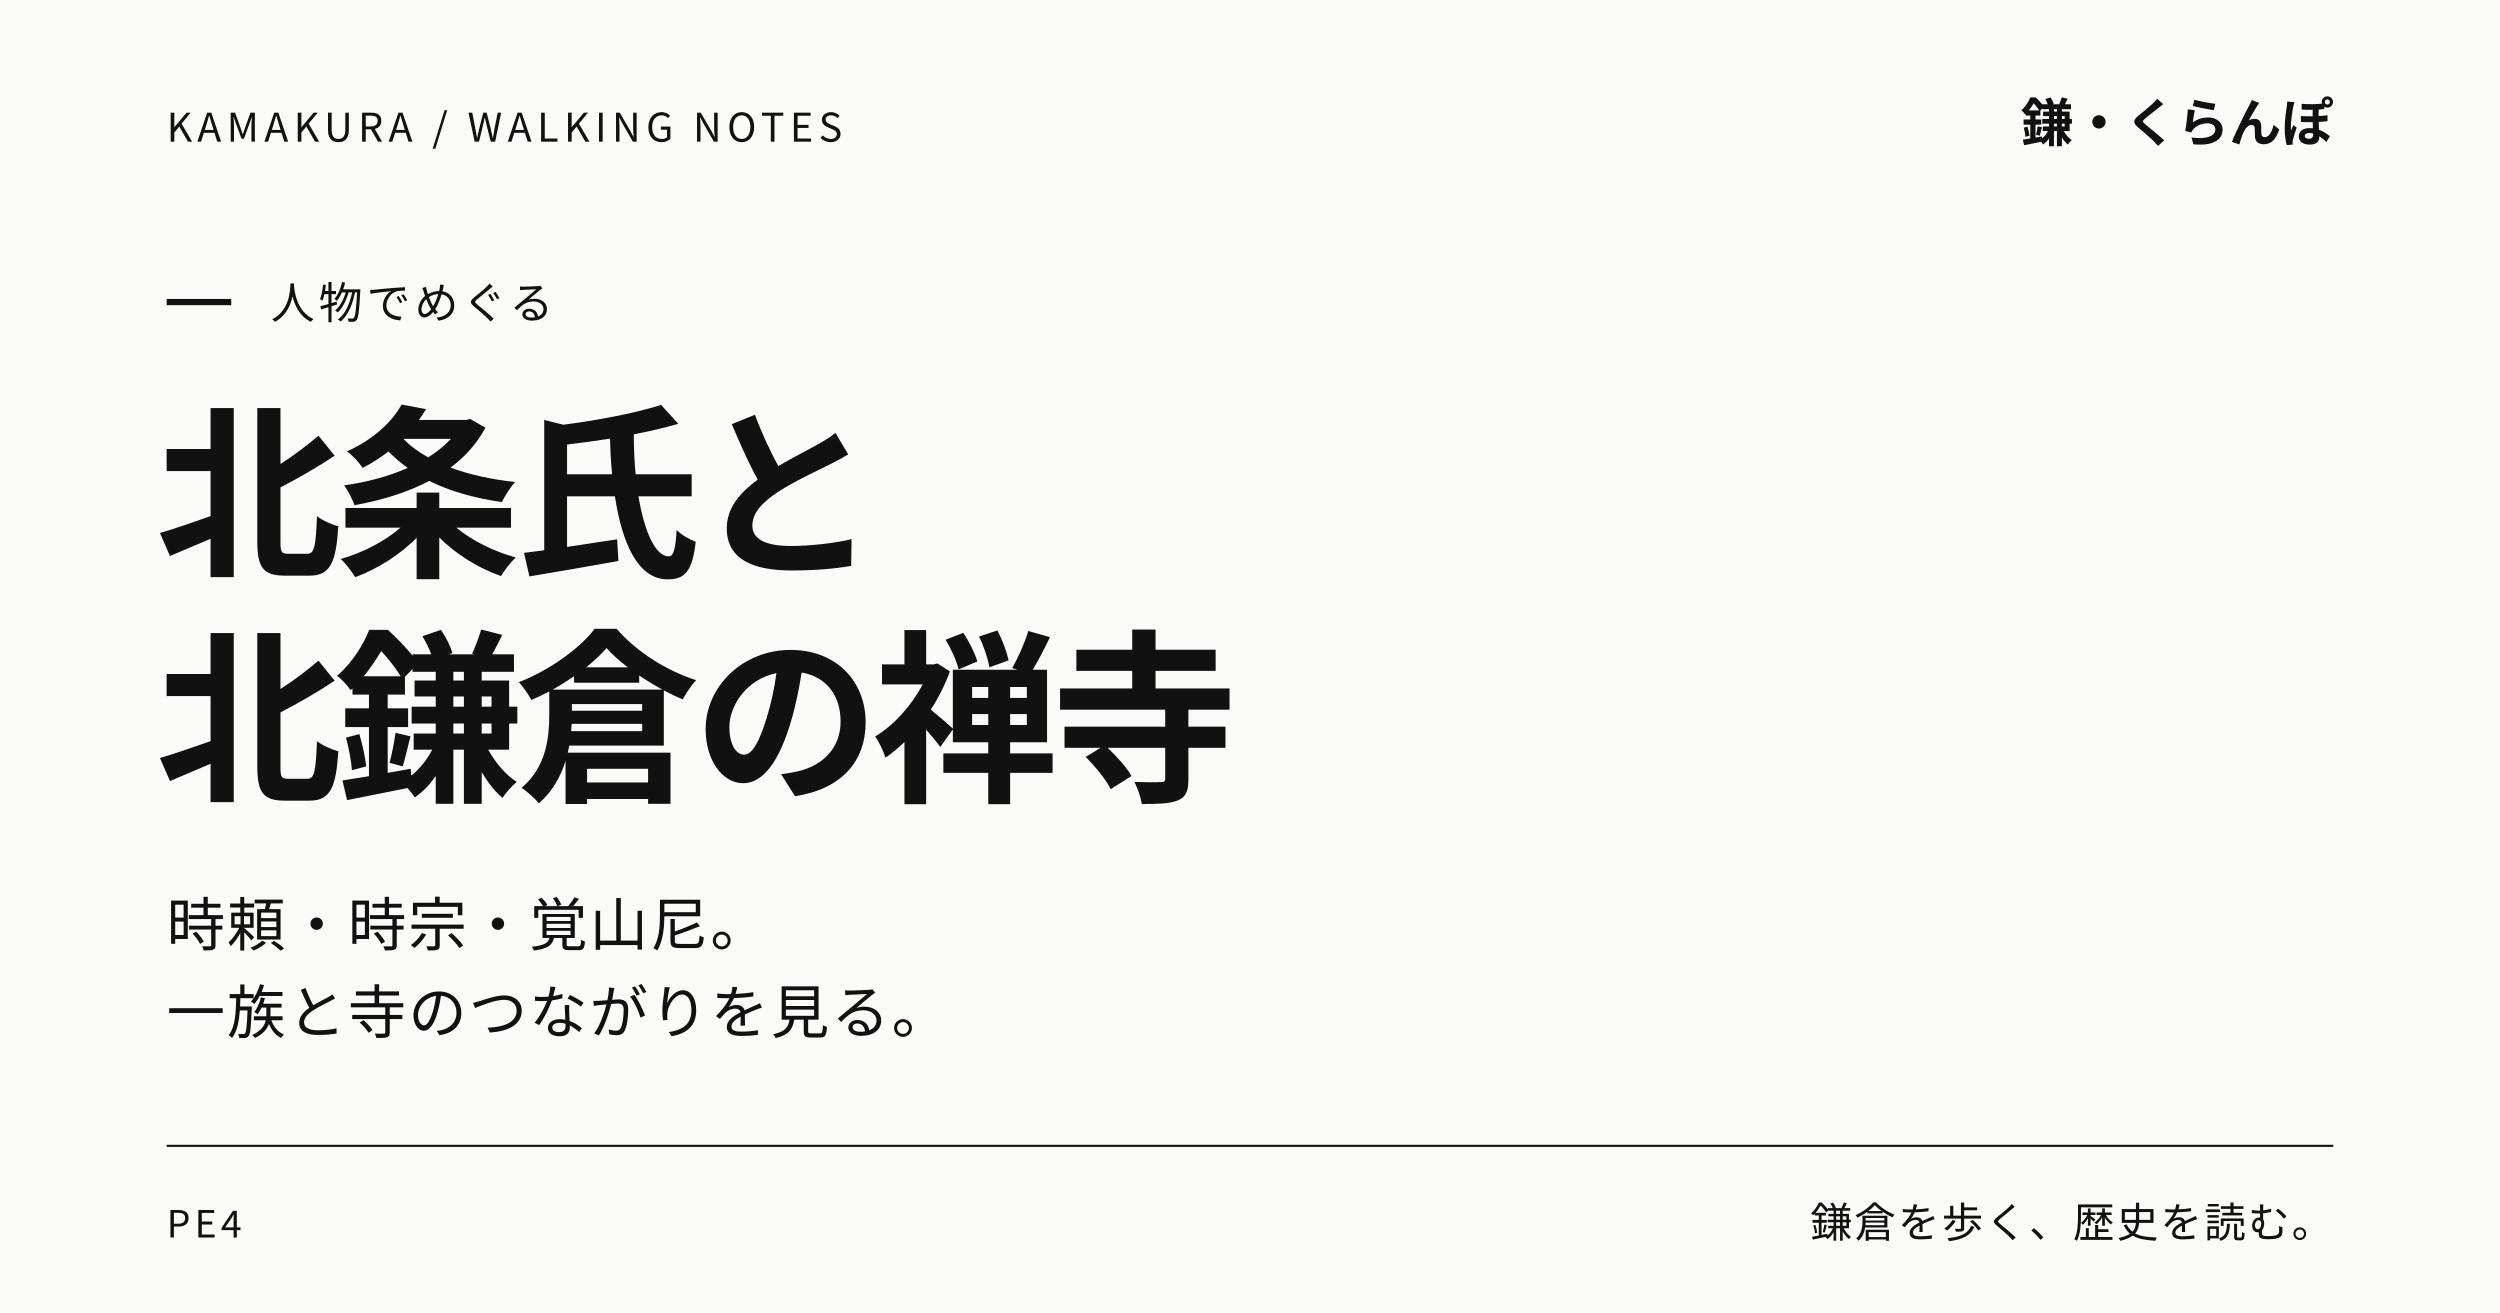
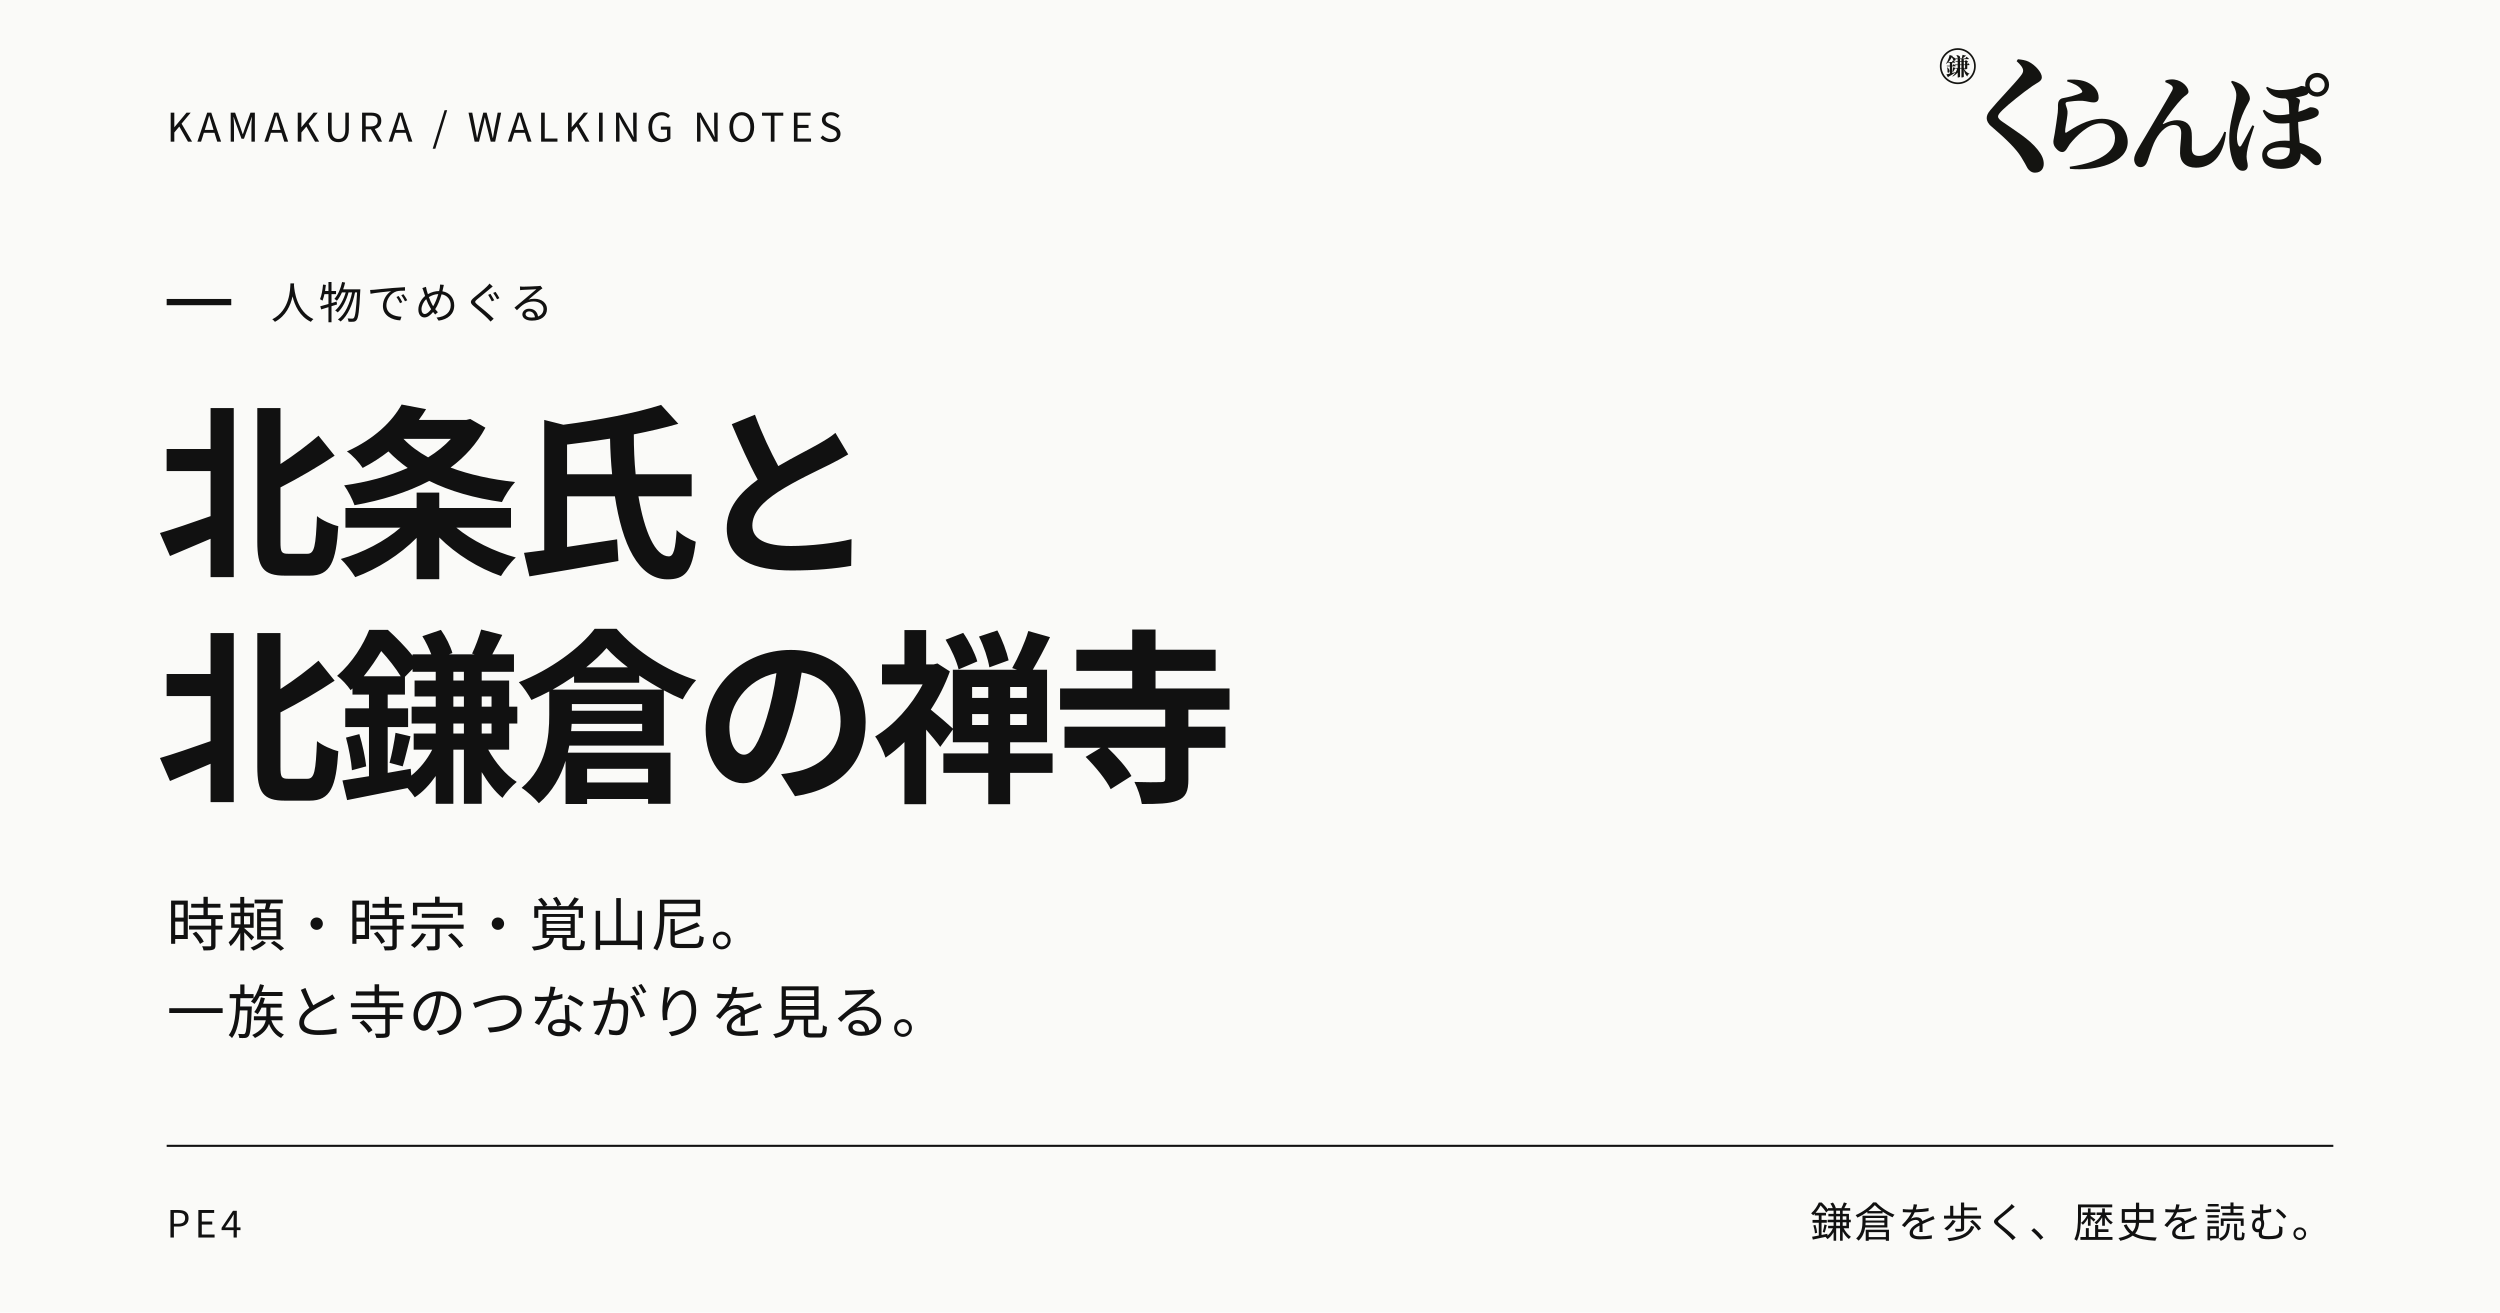
<svg xmlns="http://www.w3.org/2000/svg" width="1200" height="630" viewBox="0 0 1200 630">
  <rect width="1200" height="630" fill="#fafaf8" />
  <g fill="#111" font-family="Noto Sans CJK JP, sans-serif">
    <text x="80" y="68" font-size="19" font-weight="400" letter-spacing="2.6" text-anchor="start">KAMAKURA / WALKING NOTES</text>
-     <text x="1120" y="68" font-size="25" font-weight="700" letter-spacing="0" text-anchor="end">鎌・くらんぽ</text>
+     <g transform="translate(930,22) scale(.5135)">
+       <circle cx="19" cy="19" r="16" fill="none" stroke="#141411" stroke-width="1.6" />
+       <path d="M71 332 57 329C71 273 81 194 72 130C134 54 227 196 71 332ZM307 336C300 268 290 187 279 134L296 128C328 170 359 230 385 282C401 282 412 288 417 298L422 281H479C462 227 439 174 410 124L407 134L266 97V375H391C404 375 414 380 416 390C386 424 332 472 332 472L285 403H266V526H368C382 526 392 531 394 542C362 576 304 625 304 625L253 554H112C170 615 218 687 250 753C284 707 309 656 320 621C363 583 422 620 407 673H497V588H406L415 560H497V452H383L391 424H497V309H413L414 305ZM595 673H652V588H595ZM25 39 92 -82C104 -78 113 -69 116 -56C252 20 346 79 409 122C374 62 330 8 278 -37L288 -50C373 -5 443 51 497 118V-88H514C565 -88 595 -66 595 -60V281H652V-88H670C720 -88 751 -66 751 -60V233C779 109 824 17 897 -47C911 12 941 47 982 58L984 69C892 104 801 181 757 281H804V250H819C849 250 894 269 895 276V424H968C980 424 989 429 992 440C972 468 931 512 931 512L897 452H895V546C914 549 927 557 933 565L839 636L795 588H751V673H940C954 673 964 678 966 689C929 724 867 774 867 774L812 702H692C736 731 782 768 811 797C833 797 844 805 848 818L698 852C692 808 679 747 666 702H572C618 729 616 824 450 843L441 838C467 806 497 753 505 707L513 702H396L398 693C381 723 339 754 262 779C289 782 299 790 303 802L160 846C142 743 82 580 13 486L24 478C52 498 79 521 104 546L110 526H172V403H40L48 375H172V73C109 58 56 45 25 39ZM804 424V309H751V424ZM804 452H751V560H804ZM595 424H652V309H595ZM595 452V560H652V452Z" transform="translate(7.707865,27.58427) scale(0.02247191,-0.02247191)" fill="#141411" />
+       <path d="M623 -72C675 -72 692 -35 692 -3C692 31 680 64 645 108C577 194 465 259 369 327C348 341 333 355 333 369C333 382 343 395 369 421C411 463 530 558 603 609C646 638 677 646 677 678C677 713 630 771 573 800C548 812 520 816 489 819L479 804C508 778 530 752 530 730C530 716 524 705 509 686C470 635 326 485 273 420C252 395 244 377 244 356C244 337 255 312 280 292C397 192 475 115 514 52C541 9 552 -14 564 -36C576 -55 596 -72 623 -72Z" transform="translate(16.964,110) scale(0.119,-0.119)" fill="#141411" />
+       <path d="M335 -30 337 -50C588 -73 877 6 877 201C877 308 797 418 636 418C500 418 376 336 305 290C297 285 293 287 292 298C291 328 302 369 307 408C311 440 316 461 314 490C311 518 296 543 296 559C296 567 300 575 318 577C343 581 409 589 456 586C501 582 525 571 558 571C591 571 605 588 605 616C605 674 573 717 516 750C475 774 413 790 314 783L310 768C372 747 420 728 446 687C455 675 454 666 442 660C409 642 315 618 271 611C236 605 225 574 225 547C225 522 226 505 223 476C218 429 202 330 195 283C189 244 182 222 182 203C182 180 190 159 208 140C227 118 246 107 265 107C298 107 311 147 336 182C393 254 513 376 625 376C711 376 758 310 758 240C758 158 709 78 537 16C491 -1 413 -20 335 -30Z" transform="translate(90.112,110) scale(0.1,-0.1)" fill="#141411" />
+       <path d="M665 -39C804 -39 924 58 946 293L930 297C889 189 800 71 694 71C653 71 626 88 626 138C626 193 628 238 625 285C619 362 572 405 487 405C455 405 410 394 362 370C355 366 353 369 357 375C397 443 484 556 535 608C563 637 595 648 595 671C595 711 542 774 463 785C441 789 404 785 380 776L378 761C396 754 423 741 438 728C449 718 453 704 443 684C413 626 262 374 196 260C141 165 87 92 87 40C87 4 108 -34 146 -34C183 -34 201 -7 212 23C229 70 246 131 271 189C307 271 377 360 458 360C512 360 527 326 527 284C527 220 515 165 516 96C517 14 569 -39 665 -39Z" transform="translate(175.112,110) scale(0.1,-0.1)" fill="#141411" />
+       <path d="M190 -68C221 -68 236 -47 236 -19C236 8 225 29 225 66C225 85 229 117 237 151C249 202 277 290 297 350L279 357C251 305 194 197 175 167C166 154 156 155 148 171C140 186 135 214 135 246C135 331 179 443 203 494C230 554 256 581 256 608C256 651 211 714 174 738C144 756 117 766 89 773L80 763C99 736 129 687 129 639C129 593 116 555 106 510C91 448 63 344 63 235C63 120 88 24 120 -23C146 -61 169 -68 190 -68ZM885 666C845 666 814 697 814 736C814 775 845 806 885 806C924 806 955 775 955 736C955 697 924 666 885 666ZM885 625C946 625 996 674 996 736C996 798 946 847 885 847C823 847 773 798 773 736L775 717C764 722 751 725 737 725C728 725 712 712 672 702C624 692 575 686 528 686C489 686 451 697 418 717L407 708C442 632 508 608 578 608H588C602 602 614 592 617 576C622 551 623 504 624 462C597 456 565 452 525 452C464 452 427 473 389 503L376 493C415 397 477 374 554 374C578 374 600 375 625 378L628 212C614 213 599 214 584 214C461 214 371 165 371 80C371 -10 450 -50 546 -50C672 -50 730 10 730 89V95C760 75 791 50 825 17C843 1 858 -16 881 -16C909 -16 923 6 923 32C923 68 908 92 873 120C839 147 785 176 722 194C716 249 708 313 707 388C760 397 815 409 858 428C891 442 900 456 900 477C900 524 833 526 819 526C815 526 801 517 777 507C758 499 734 491 709 483C711 515 714 545 721 568C726 587 726 598 708 607C702 611 693 614 684 617C719 623 754 630 780 640C791 644 799 650 802 661C822 639 852 625 885 625ZM629 141V123C629 68 591 36 522 36C453 36 417 52 417 89C417 130 478 152 542 152C572 152 601 149 629 141Z" transform="translate(266.412,110) scale(0.1,-0.1)" fill="#141411" />
+     </g>
    <path d="M80 145H111" stroke="#111" stroke-width="3" />
    <text x="130" y="153" font-size="21" font-weight="400" letter-spacing="2" text-anchor="start">人物でめぐる</text>
    <text x="75" y="270" font-size="89" font-weight="900" letter-spacing="-3" text-anchor="start">北条氏と</text>
    <text x="75" y="378" font-size="89" font-weight="900" letter-spacing="-3" text-anchor="start">北鎌倉の禅寺</text>
    <text x="80" y="454" font-size="28" font-weight="400" letter-spacing="1" text-anchor="start">時頼・時宗・覚山尼。</text>
    <text x="80" y="496" font-size="28" font-weight="400" letter-spacing="1" text-anchor="start">一族と寺のつながりを見る。</text>
    <path d="M80 550H1120" stroke="#111" stroke-width="1" />
    <text x="80" y="594" font-size="18" font-weight="400" letter-spacing="2" text-anchor="start">PE4</text>
    <text x="1120" y="594" font-size="20" font-weight="400" letter-spacing="1" text-anchor="end">鎌倉を歩く、歴史を読む。</text>
  </g>
</svg>
